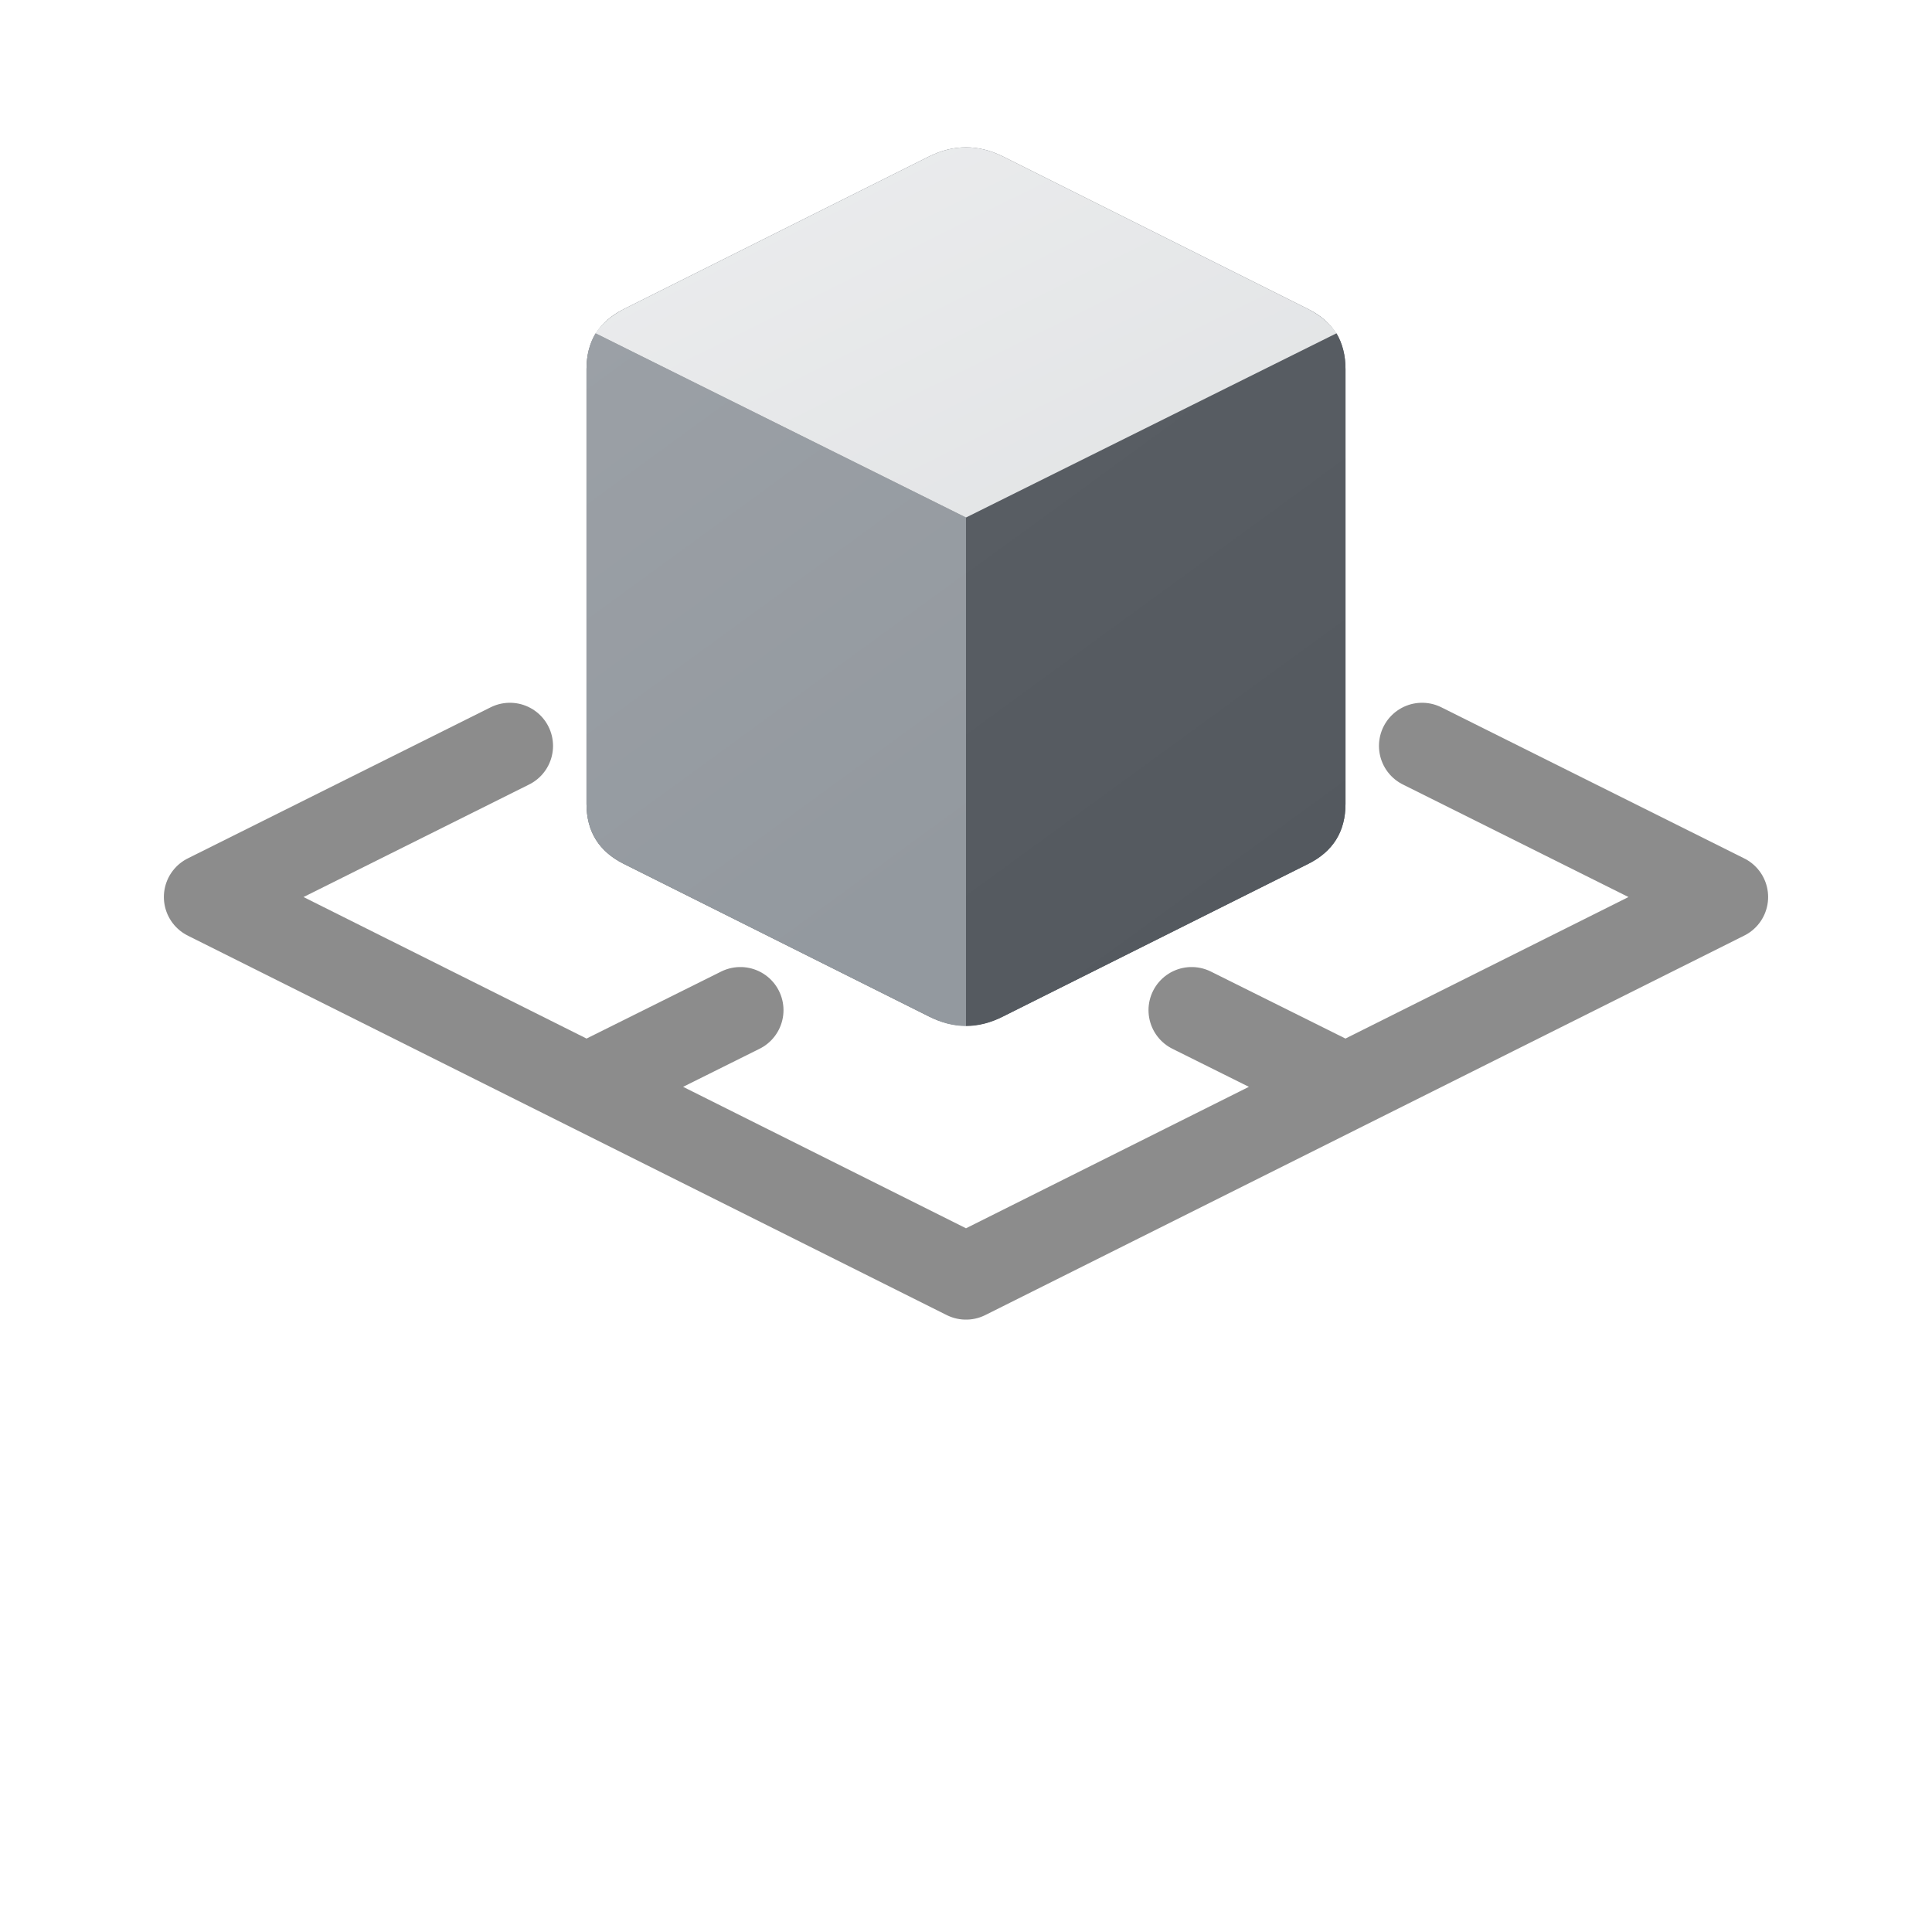
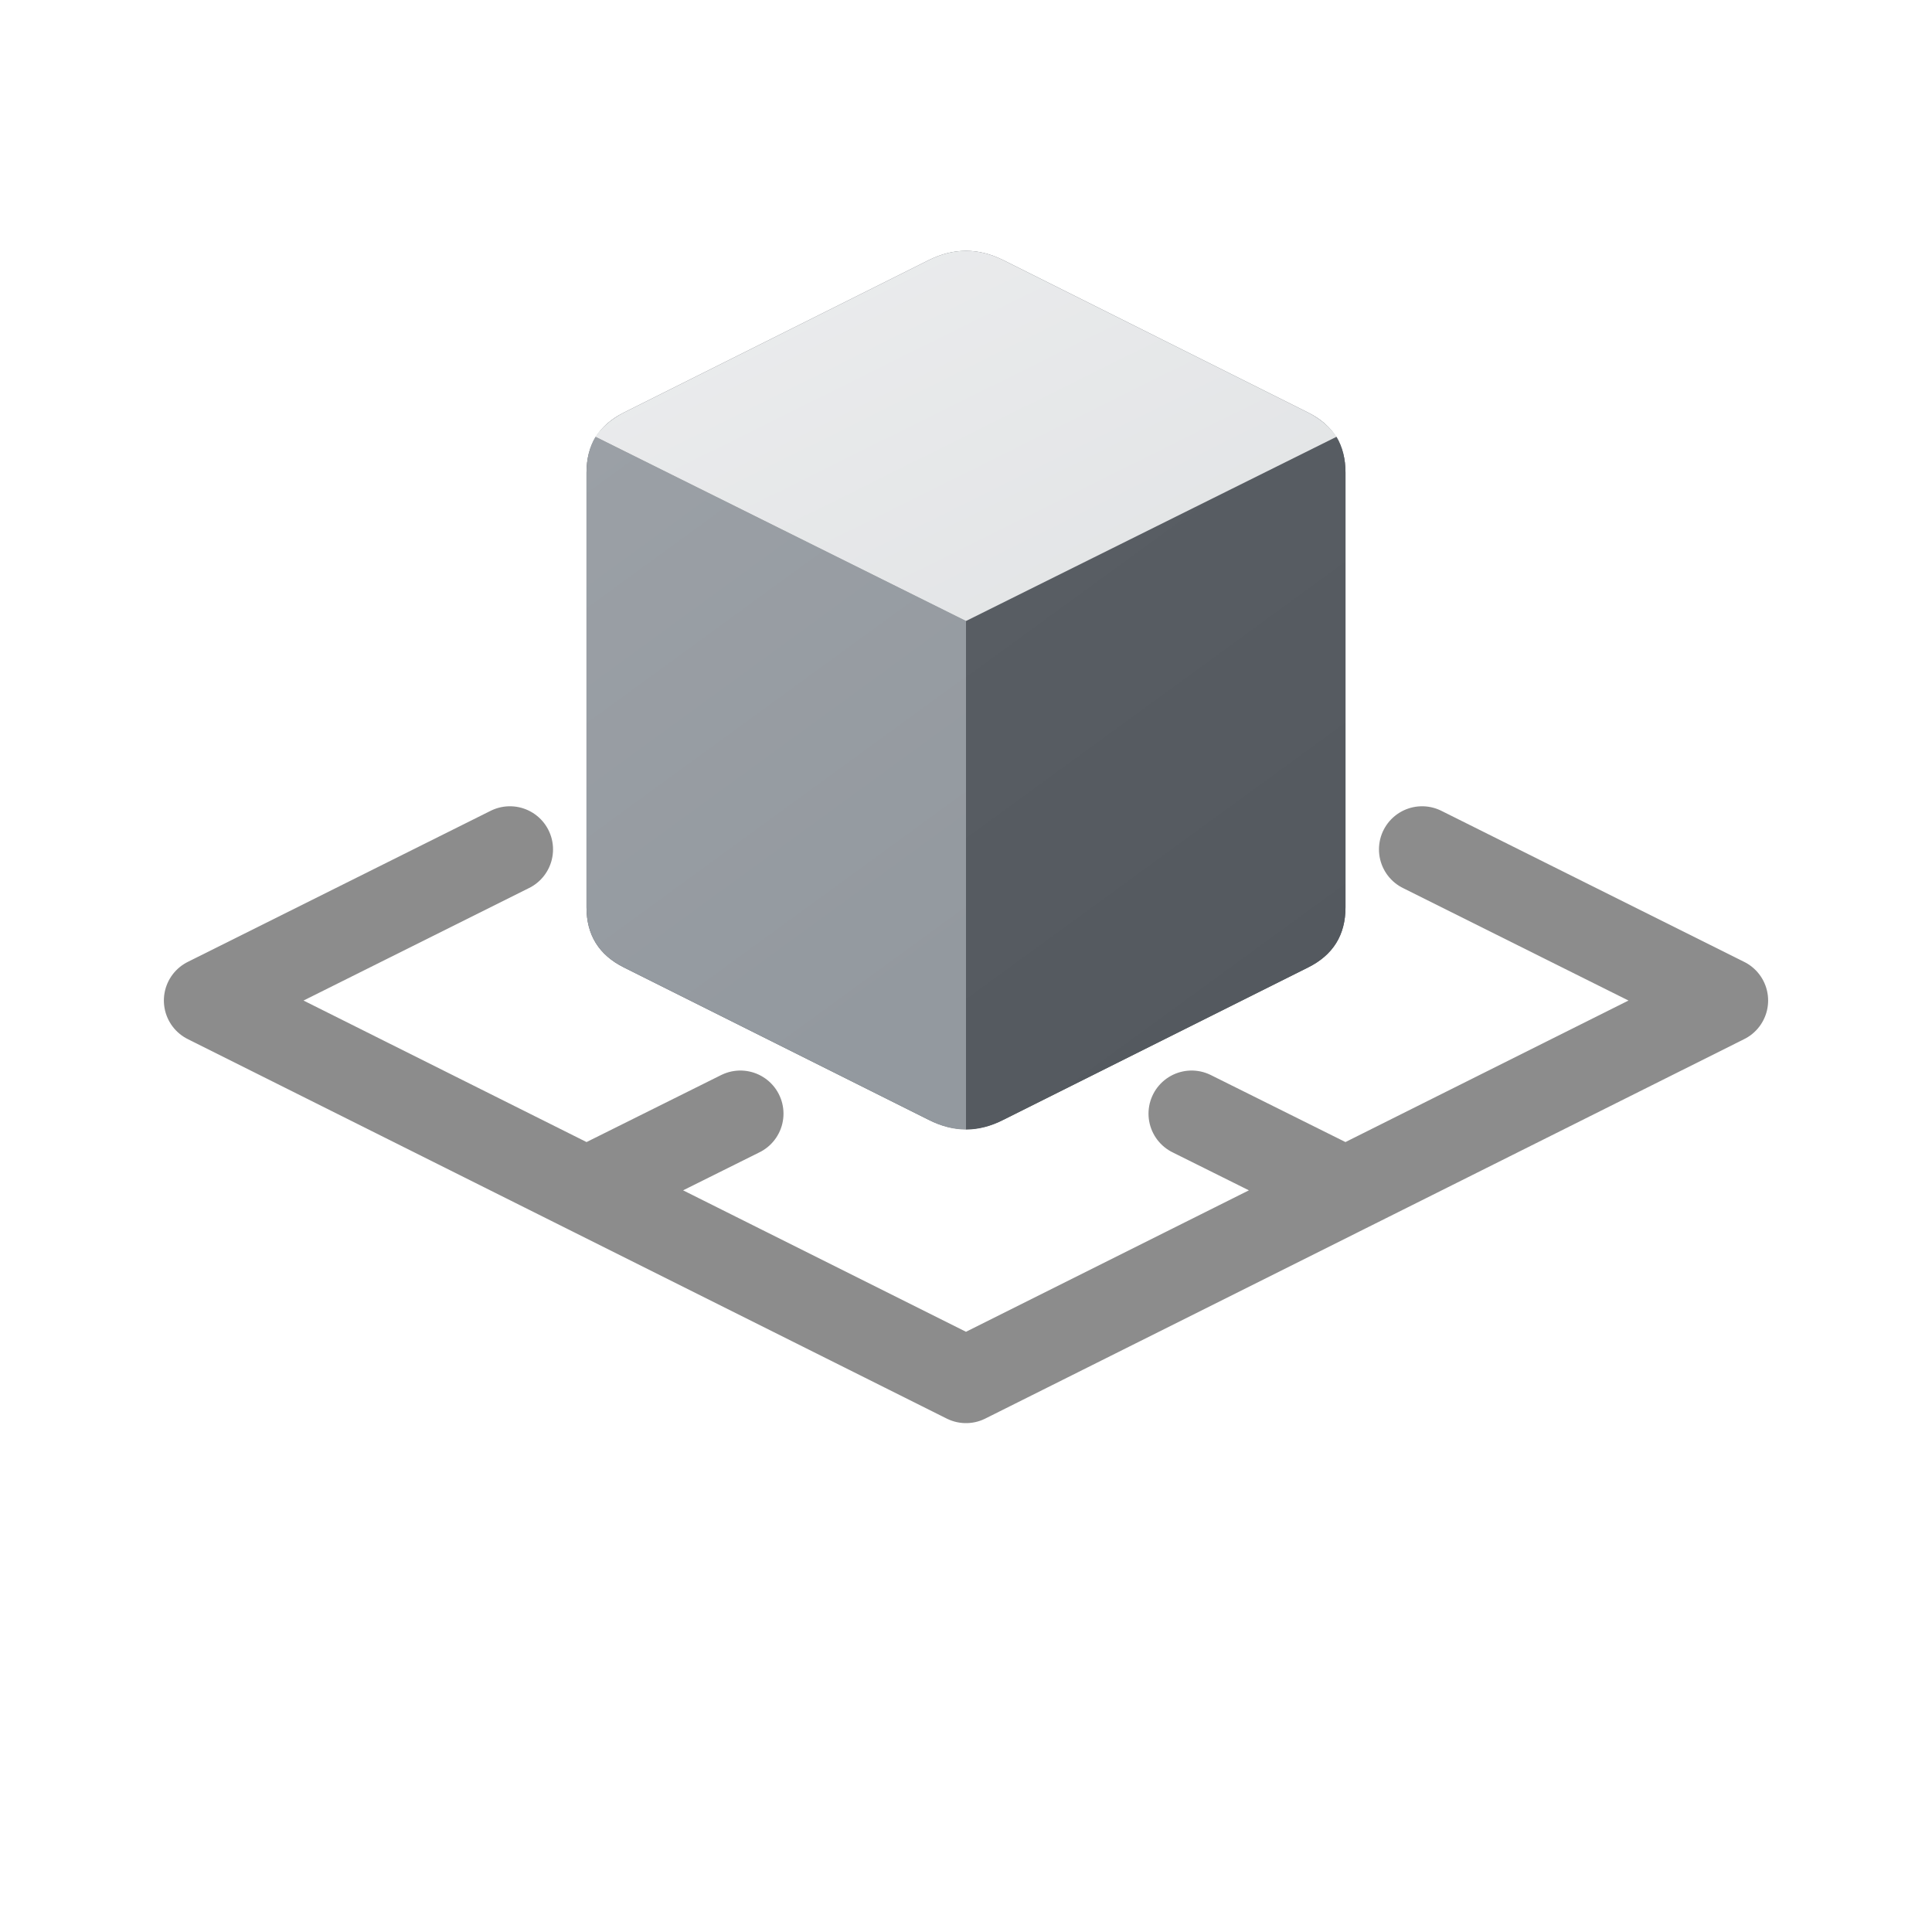
<svg xmlns="http://www.w3.org/2000/svg" viewBox="0 0 28 28" fill="none" stroke-linecap="round" stroke-linejoin="round" data-lit="2">
  <defs>
    <linearGradient id="g-VW-floor-sm-ss" x1="0" y1="0" x2="0.4" y2="1">
      <stop offset="0" stop-color="#595E64" />
      <stop offset="1" stop-color="#54595F" />
    </linearGradient>
    <linearGradient id="g-VW-floor-sm-sl" x1="0" y1="0" x2="0.4" y2="1">
      <stop offset="0" stop-color="#9BA0A6" />
      <stop offset="1" stop-color="#93999F" />
    </linearGradient>
    <linearGradient id="g-VW-floor-sm-st" x1="0" y1="0" x2="1" y2="1">
      <stop offset="0" stop-color="#ECEDEE" />
      <stop offset="1" stop-color="#E1E3E5" />
    </linearGradient>
  </defs>
-   <path d="M8.5 5.35Q8.5 4.75 9.04 4.48L13.46 2.27Q14 2 14.54 2.27L18.96 4.48Q19.5 4.75 19.5 5.35L19.5 11.65Q19.5 12.25 18.96 12.52L14.54 14.73Q14 15 13.46 14.73L9.04 12.52Q8.5 12.25 8.5 11.65Z" fill="url(#g-VW-floor-sm-ss)" />
-   <path d="M14 7.5L19.37 4.83Q19.5 5.05 19.5 5.35L19.5 11.65Q19.5 12.25 18.96 12.52L14.54 14.73Q14.27 14.87 14 14.87Z" fill="url(#g-VW-floor-sm-ss)" />
-   <path d="M8.5 5.35Q8.5 5.05 8.63 4.83L14 7.5L14 14.87Q13.73 14.87 13.46 14.73L9.04 12.52Q8.5 12.25 8.5 11.65Z" fill="url(#g-VW-floor-sm-sl)" />
-   <path d="M13.46 2.27Q14 2 14.54 2.27L18.96 4.48Q19.23 4.62 19.37 4.83L14 7.5L8.63 4.83Q8.77 4.62 9.04 4.48Z" fill="url(#g-VW-floor-sm-st)" />
-   <path d="M7.39 10.81L3 13M20.61 10.81L25 13M10.73 14.64L8.5 15.75M17.27 14.64L19.5 15.75M25 13L14 18.5M3 13L14 18.5" stroke="#8C8C8C" stroke-width="1.25" />
+   <path d="M8.5 6.85Q8.5 6.25 9.04 5.98L13.46 3.77Q14 3.5 14.54 3.77L18.96 5.98Q19.5 6.25 19.5 6.85L19.5 13.15Q19.5 13.75 18.96 14.02L14.54 16.23Q14 16.5 13.46 16.23L9.04 14.02Q8.5 13.75 8.5 13.15Z" fill="url(#g-VW-floor-sm-ss)" />
+   <path d="M14 9L19.37 6.33Q19.5 6.55 19.5 6.85L19.5 13.15Q19.5 13.75 18.96 14.02L14.54 16.23Q14.27 16.37 14 16.37Z" fill="url(#g-VW-floor-sm-ss)" />
+   <path d="M8.5 6.85Q8.5 6.55 8.63 6.33L14 9L14 16.37Q13.73 16.37 13.46 16.23L9.04 14.02Q8.5 13.75 8.5 13.15Z" fill="url(#g-VW-floor-sm-sl)" />
+   <path d="M13.46 3.77Q14 3.5 14.54 3.77L18.96 5.98Q19.23 6.12 19.37 6.33L14 9L8.63 6.33Q8.77 6.12 9.04 5.98Z" fill="url(#g-VW-floor-sm-st)" />
+   <path d="M7.39 12.31L3 14.5M20.61 12.31L25 14.5M10.73 16.14L8.5 17.25M17.27 16.14L19.5 17.25M25 14.5L14 20M3 14.5L14 20" stroke="#8C8C8C" stroke-width="1.25" />
</svg>
